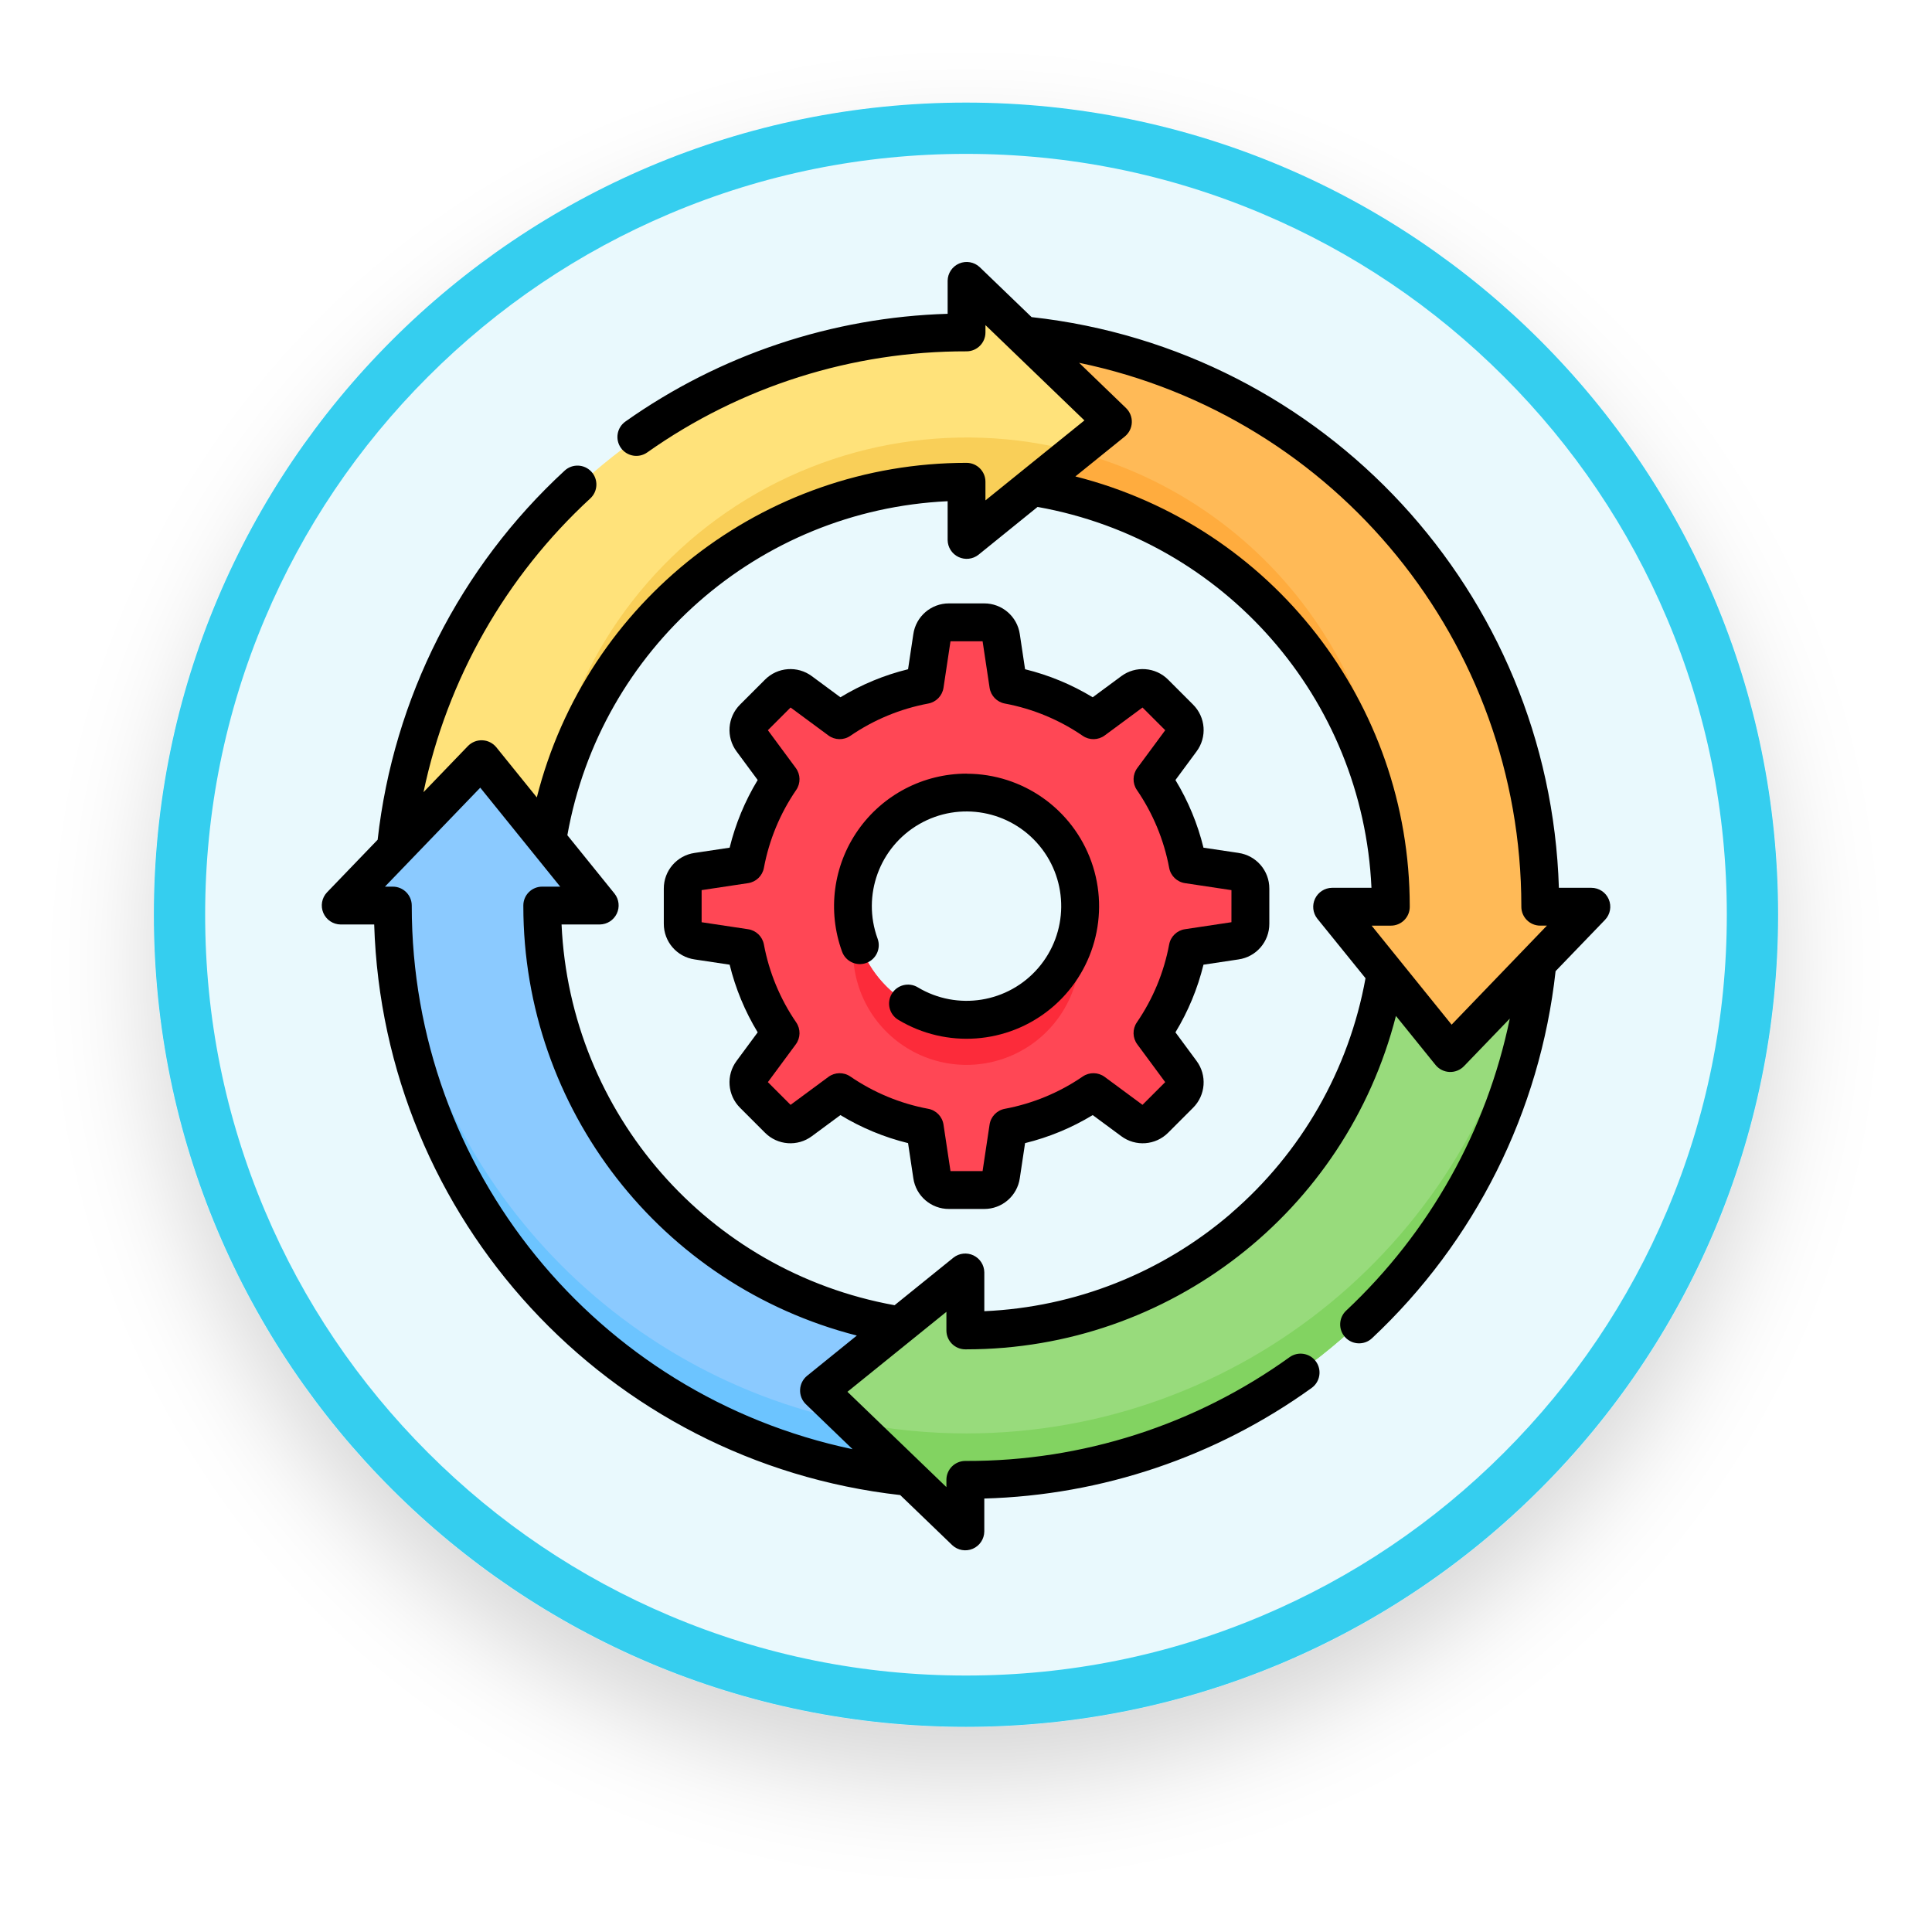
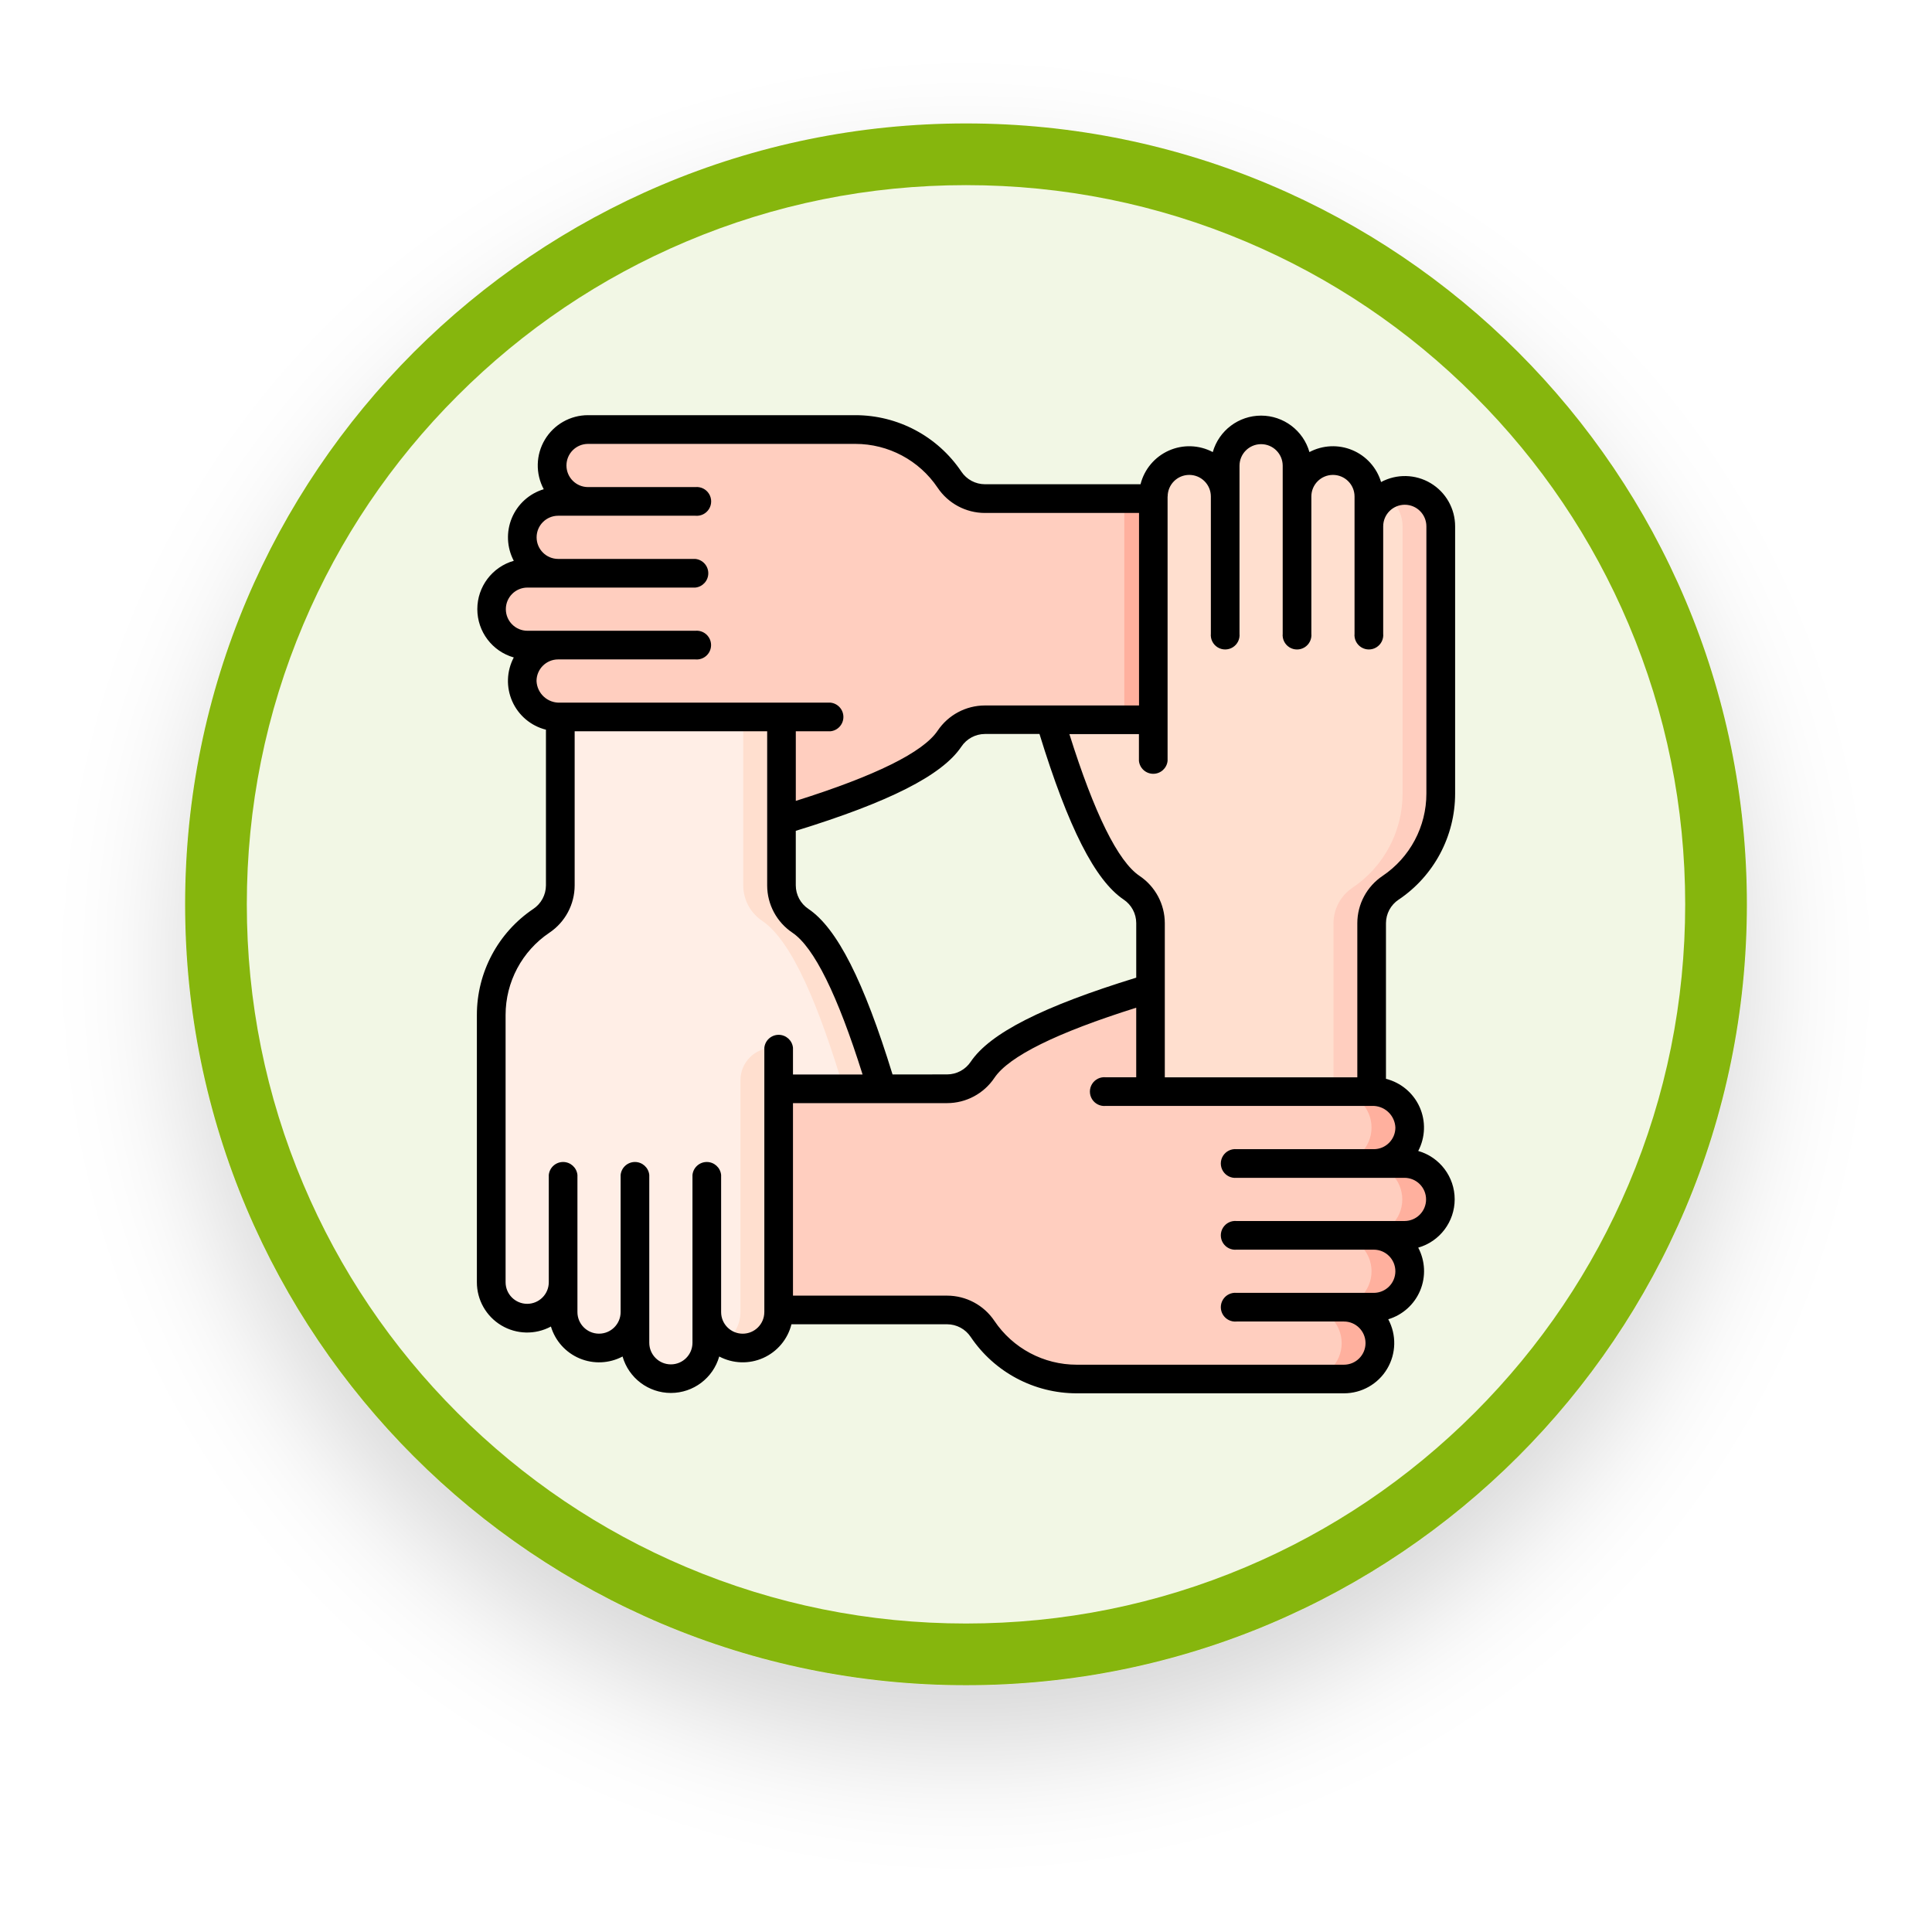
- <svg xmlns="http://www.w3.org/2000/svg" width="113" height="113" viewBox="0 0 113 113">
+ <svg xmlns="http://www.w3.org/2000/svg" width="93.934" height="93.934" viewBox="0 0 93.934 93.934">
  <defs>
-     <filter id="Path_982547" x="0" y="0" width="113" height="113" filterUnits="userSpaceOnUse">
+     <filter id="Path_982547" x="0" y="0" width="93.934" height="93.934" filterUnits="userSpaceOnUse">
      <feOffset dy="3" input="SourceAlpha" />
      <feGaussianBlur stdDeviation="3" result="blur" />
      <feFlood flood-opacity="0.161" />
      <feComposite operator="in" in2="blur" />
      <feComposite in="SourceGraphic" />
    </filter>
  </defs>
-   <g id="Group_1215562" data-name="Group 1215562" transform="translate(-158 -7012)">
-     <g id="Group_1214538" data-name="Group 1214538" transform="translate(0 60)">
-       <g id="Group_1214407" data-name="Group 1214407" transform="translate(3.457 -163.674)">
-         <g id="Group_1207777" data-name="Group 1207777" transform="translate(163.542 7121.674)">
-           <g id="Group_1200358" data-name="Group 1200358">
-             <g id="Group_1185978" data-name="Group 1185978">
-               <g id="Group_1180760" data-name="Group 1180760">
-                 <g id="Group_1174888" data-name="Group 1174888">
-                   <g id="Group_1166845" data-name="Group 1166845">
+   <g id="Group_1217673" data-name="Group 1217673" transform="translate(-615.5 -3253.533)">
+     <g id="Group_1216647" data-name="Group 1216647">
+       <g id="Group_1215800" data-name="Group 1215800" transform="translate(0 -2743)">
+         <g id="Group_1214401" data-name="Group 1214401" transform="translate(6.5 5099.669)">
+           <g id="Group_1206326" data-name="Group 1206326" transform="translate(420 -3717.169)">
+             <g id="Group_1183815" data-name="Group 1183815" transform="translate(0 4267.973)">
+               <g id="Group_1181939" data-name="Group 1181939" transform="translate(0 -388.939)">
+                 <g id="Group_1175133" data-name="Group 1175133" transform="translate(-0.033 -1251)">
+                   <g id="Group_1167337" data-name="Group 1167337" transform="translate(198.033 1992)">
                    <g id="Group_1166720" data-name="Group 1166720">
                      <g id="Group_1164305" data-name="Group 1164305">
                        <g id="Group_1163948" data-name="Group 1163948">
                          <g id="Group_1158168" data-name="Group 1158168">
                            <g id="Group_1152576" data-name="Group 1152576">
                              <g id="Group_1148633" data-name="Group 1148633">
                                <g id="Group_1148525" data-name="Group 1148525">
                                  <g transform="matrix(1, 0, 0, 1, -9, -6)" filter="url(#Path_982547)">
-                                     <g id="Path_982547-2" data-name="Path 982547" transform="translate(9 6)" fill="#e9f9fd">
-                                       <path d="M 47.5 93.5 C 41.289 93.5 35.265 92.284 29.595 89.886 C 24.118 87.569 19.198 84.252 14.973 80.027 C 10.748 75.802 7.431 70.882 5.114 65.405 C 2.716 59.735 1.5 53.711 1.5 47.5 C 1.5 41.289 2.716 35.265 5.114 29.595 C 7.431 24.118 10.748 19.198 14.973 14.973 C 19.198 10.748 24.118 7.431 29.595 5.114 C 35.265 2.716 41.289 1.5 47.5 1.5 C 53.711 1.5 59.735 2.716 65.405 5.114 C 70.882 7.431 75.802 10.748 80.027 14.973 C 84.252 19.198 87.569 24.118 89.886 29.595 C 92.284 35.265 93.5 41.289 93.5 47.5 C 93.5 53.711 92.284 59.735 89.886 65.405 C 87.569 70.882 84.252 75.802 80.027 80.027 C 75.802 84.252 70.882 87.569 65.405 89.886 C 59.735 92.284 53.711 93.5 47.5 93.5 Z" stroke="none" />
-                                       <path d="M 47.5 3 C 41.491 3 35.664 4.176 30.18 6.496 C 24.881 8.737 20.122 11.946 16.034 16.034 C 11.946 20.122 8.737 24.881 6.496 30.18 C 4.176 35.664 3 41.491 3 47.5 C 3 53.509 4.176 59.336 6.496 64.82 C 8.737 70.119 11.946 74.878 16.034 78.966 C 20.122 83.054 24.881 86.263 30.18 88.504 C 35.664 90.824 41.491 92 47.5 92 C 53.509 92 59.336 90.824 64.82 88.504 C 70.119 86.263 74.878 83.054 78.966 78.966 C 83.054 74.878 86.263 70.119 88.504 64.82 C 90.824 59.336 92 53.509 92 47.5 C 92 41.491 90.824 35.664 88.504 30.18 C 86.263 24.881 83.054 20.122 78.966 16.034 C 74.878 11.946 70.119 8.737 64.82 6.496 C 59.336 4.176 53.509 3 47.5 3 M 47.5 0 C 73.734 0 95 21.266 95 47.5 C 95 73.734 73.734 95 47.5 95 C 21.266 95 0 73.734 0 47.5 C 0 21.266 21.266 0 47.5 0 Z" stroke="none" fill="#36ceef" />
+                                     <g id="Path_982547-2" data-name="Path 982547" transform="translate(9 6)" fill="#f2f7e5">
+                                       <path d="M 37.967 74.434 C 33.043 74.434 28.268 73.47 23.773 71.568 C 19.43 69.732 15.53 67.102 12.181 63.753 C 8.831 60.403 6.202 56.503 4.365 52.161 C 2.464 47.666 1.5 42.89 1.5 37.967 C 1.5 33.043 2.464 28.268 4.365 23.773 C 6.202 19.43 8.831 15.53 12.181 12.181 C 15.53 8.831 19.43 6.202 23.773 4.365 C 28.268 2.464 33.043 1.5 37.967 1.5 C 42.89 1.5 47.666 2.464 52.161 4.365 C 56.503 6.202 60.403 8.831 63.753 12.181 C 67.102 15.53 69.732 19.43 71.568 23.773 C 73.47 28.268 74.434 33.043 74.434 37.967 C 74.434 42.89 73.47 47.666 71.568 52.161 C 69.732 56.503 67.102 60.403 63.753 63.753 C 60.403 67.102 56.503 69.732 52.161 71.568 C 47.666 73.47 42.89 74.434 37.967 74.434 Z" stroke="none" />
+                                       <path d="M 37.967 3 C 33.245 3 28.666 3.924 24.357 5.747 C 20.194 7.508 16.454 10.029 13.242 13.242 C 10.029 16.454 7.508 20.194 5.747 24.357 C 3.924 28.666 3 33.245 3 37.967 C 3 42.689 3.924 47.268 5.747 51.577 C 7.508 55.74 10.029 59.48 13.242 62.692 C 16.454 65.904 20.194 68.426 24.357 70.187 C 28.666 72.009 33.245 72.934 37.967 72.934 C 42.689 72.934 47.268 72.009 51.577 70.187 C 55.74 68.426 59.48 65.904 62.692 62.692 C 65.904 59.48 68.426 55.74 70.187 51.577 C 72.009 47.268 72.934 42.689 72.934 37.967 C 72.934 33.245 72.009 28.666 70.187 24.357 C 68.426 20.194 65.904 16.454 62.692 13.242 C 59.48 10.029 55.74 7.508 51.577 5.747 C 47.268 3.924 42.689 3 37.967 3 M 37.967 0 C 58.935 0 75.934 16.998 75.934 37.967 C 75.934 58.935 58.935 75.934 37.967 75.934 C 16.998 75.934 0 58.935 0 37.967 C 0 16.998 16.998 0 37.967 0 Z" stroke="none" fill="#86b60c" />
                                    </g>
                                  </g>
                                </g>
                              </g>
                            </g>
                          </g>
                        </g>
                      </g>
                    </g>
                  </g>
                </g>
              </g>
            </g>
          </g>
        </g>
      </g>
-       <g id="proceso-de-trabajo" transform="translate(176.815 6967.315)">
-         <g id="Group_1214536" data-name="Group 1214536" transform="translate(1.177 1.178)">
-           <path id="Path_1077301" data-name="Path 1077301" d="M63.468,11.018h0a33.493,33.493,0,0,0-33.32,30.11l8.841-.414A24.816,24.816,0,0,1,63.468,19.739l-.039.014v3.385l8.548-6.906L63.429,8v3.032" transform="translate(-26.888 -8)" fill="#ffe27a" />
-           <path id="Path_1077302" data-name="Path 1077302" d="M112.9,75.8l6.438-5.2A24.782,24.782,0,0,0,88.161,93.387l.3-.014A24.815,24.815,0,0,1,112.941,72.4l-.039.014Z" transform="translate(-76.361 -60.658)" fill="#f9cf58" />
-           <path id="Path_1077303" data-name="Path 1077303" d="M175.972,158.007l-2.8-.421a13.067,13.067,0,0,0-2.06-4.97l1.683-2.279a1,1,0,0,0-.1-1.3l-1.45-1.45a1,1,0,0,0-1.3-.1l-2.279,1.683a13.067,13.067,0,0,0-4.97-2.06l-.421-2.8a1,1,0,0,0-.991-.853h-2.05a1,1,0,0,0-.991.853l-.421,2.8a13.066,13.066,0,0,0-4.97,2.06l-2.279-1.683a1,1,0,0,0-1.3.1l-1.45,1.45a1,1,0,0,0-.1,1.3l1.683,2.279a13.067,13.067,0,0,0-2.06,4.97l-2.8.421a1,1,0,0,0-.853.991v2.05a1,1,0,0,0,.853.991l2.8.421a13.068,13.068,0,0,0,2.06,4.97l-1.683,2.279a1,1,0,0,0,.1,1.3l1.45,1.45a1,1,0,0,0,1.3.1l2.279-1.683a13.067,13.067,0,0,0,4.97,2.06l.421,2.8a1,1,0,0,0,.991.853h2.05a1,1,0,0,0,.991-.853l.421-2.8a13.066,13.066,0,0,0,4.97-2.06l2.279,1.683a1,1,0,0,0,1.3-.1l1.45-1.45a1,1,0,0,0,.1-1.3l-1.683-2.279a13.067,13.067,0,0,0,2.06-4.97l2.8-.421a1,1,0,0,0,.853-.991V159a1,1,0,0,0-.853-.991Zm-15.714,8.647a6.631,6.631,0,1,1,6.631-6.631A6.631,6.631,0,0,1,160.258,166.654Z" transform="translate(-123.718 -123.516)" fill="#ff4755" />
-           <path id="Path_1077304" data-name="Path 1077304" d="M11.052,206.248c0,.011,0,.023,0,.034A33.493,33.493,0,0,0,41.164,239.6l-.519-8.859a24.773,24.773,0,0,1-20.871-24.462c0-.011,0-.023,0-.034h3.364L16.232,197.7,8,206.248h3.032" transform="translate(-8 -169.775)" fill="#8bcaff" />
-           <path id="Path_1077305" data-name="Path 1077305" d="M206.248,299.887h.068a24.773,24.773,0,0,0,24.46-20.864l8.867-.6a33.492,33.492,0,0,1-33.327,30.188h-.068v3.019L197.7,303.4l8.548-6.906v3.385Z" transform="translate(-169.775 -238.614)" fill="#98db7c" />
-           <path id="Path_1077306" data-name="Path 1077306" d="M224.447,266.325a6.657,6.657,0,0,0-.133-1.325,6.632,6.632,0,0,1-13,0,6.632,6.632,0,1,0,13.13,1.325Z" transform="translate(-181.275 -227.168)" fill="#fc2b3a" />
-           <path id="Path_1077307" data-name="Path 1077307" d="M217.778,305.961a33.64,33.64,0,0,1-6.638-.659l6.569,6.327v-3.019h.068A33.492,33.492,0,0,0,251.1,278.422l-.456.474A33.5,33.5,0,0,1,217.778,305.961Z" transform="translate(-181.237 -238.615)" fill="#82d361" />
-           <path id="Path_1077308" data-name="Path 1077308" d="M55.584,285.982a33.506,33.506,0,0,1-26.748-30.214h-.1c0,.011,0,.023,0,.034a33.493,33.493,0,0,0,30.112,33.32Z" transform="translate(-25.681 -219.295)" fill="#6cc4ff" />
-           <path id="Path_1077309" data-name="Path 1077309" d="M308.85,62.963c0-.011,0-.023,0-.034A33.492,33.492,0,0,0,278.664,29.6l5.246,5.052-4.708,3.8a24.773,24.773,0,0,1,20.928,24.471c0,.011,0,.023,0,.034H296.7l6.906,8.548,8.232-8.548Z" transform="translate(-238.821 -26.422)" fill="#ffba57" />
-           <g id="Group_1214535" data-name="Group 1214535" transform="translate(40.381 9.936)">
-             <path id="Path_1077310" data-name="Path 1077310" d="M284.914,75.5l-2.6,2.1a24.775,24.775,0,0,1,20.892,23.152q.035-.661.036-1.331A24.777,24.777,0,0,0,284.914,75.5Z" transform="translate(-282.316 -75.501)" fill="#ffac3e" />
-           </g>
+       <g id="unido" transform="translate(638.686 3273.719)">
+         <g id="Group_1216646" data-name="Group 1216646" transform="translate(0.697 0.697)">
+           <path id="Path_1086750" data-name="Path 1086750" d="M39.839,10.858V21.612H31.647a2.079,2.079,0,0,0-1.722.922c-.991,1.47-4.219,2.781-8.168,3.963V21.475H10.9a1.747,1.747,0,1,1,0-3.494h-1.5a1.747,1.747,0,1,1,0-3.494h1.5a1.747,1.747,0,1,1,0-3.494h1.451a1.747,1.747,0,1,1,0-3.494H25.347a5.513,5.513,0,0,1,4.578,2.437,2.081,2.081,0,0,0,1.722.922Z" transform="translate(-7.645 -7.5)" fill="#ffcebf" />
+           <path id="Path_1086751" data-name="Path 1086751" d="M338.85,43.65h1.413V54.4H338.85Z" transform="translate(-308.07 -40.292)" fill="#ffb09e" />
+           <path id="Path_1086752" data-name="Path 1086752" d="M14.488,188.373v-1.5a1.747,1.747,0,0,1-3.494,0v-1.451a1.747,1.747,0,0,1-3.494,0V172.433a5.512,5.512,0,0,1,2.436-4.577,2.079,2.079,0,0,0,.922-1.722v-8.191H21.612v8.191a2.079,2.079,0,0,0,.922,1.722c1.47.991,2.781,4.22,3.963,8.168H21.476v10.854a1.747,1.747,0,0,1-3.494,0v1.5a1.747,1.747,0,0,1-3.494,0Z" transform="translate(-7.501 -143.967)" fill="#ffeee6" />
+           <path id="Path_1086753" data-name="Path 1086753" d="M131.53,331.141h.286v12.805a1.774,1.774,0,0,1-1.705,1.788,1.732,1.732,0,0,1-.97-.267,1.744,1.744,0,0,0,.817-1.479V332.713A1.572,1.572,0,0,1,131.53,331.141Z" transform="translate(-117.84 -301.077)" fill="#ffdfcf" />
+           <path id="Path_1086754" data-name="Path 1086754" d="M146.152,176.022h-1.858c-1.182-3.949-2.493-7.177-3.963-8.168a2.079,2.079,0,0,1-.921-1.722V157.94h1.858v8.191a2.079,2.079,0,0,0,.921,1.722C143.659,168.845,144.971,172.073,146.152,176.022Z" transform="translate(-127.156 -143.965)" fill="#ffdfcf" />
+           <path id="Path_1086755" data-name="Path 1086755" d="M188.373,312.018h-1.5a1.747,1.747,0,1,1,0,3.494h-1.451a1.747,1.747,0,1,1,0,3.494H172.433a5.512,5.512,0,0,1-4.577-2.436,2.079,2.079,0,0,0-1.722-.922h-8.191V304.895h8.191a2.079,2.079,0,0,0,1.722-.922c.991-1.47,4.22-2.781,8.168-3.963v5.021h10.854a1.747,1.747,0,0,1,0,3.494h1.5a1.747,1.747,0,0,1,0,3.494Z" transform="translate(-143.967 -272.837)" fill="#ffcebf" />
+           <path id="Path_1086756" data-name="Path 1086756" d="M438.614,361.048H437.12a1.747,1.747,0,0,1,0,3.494h-1.452a1.747,1.747,0,1,1,0,3.494H433.81a1.747,1.747,0,1,0,0-3.494h1.452a1.747,1.747,0,0,0,0-3.494h1.495a1.747,1.747,0,1,0,0-3.494h-1.495a1.747,1.747,0,0,0,0-3.494h1.858a1.747,1.747,0,0,1,0,3.494h1.495a1.747,1.747,0,1,1,0,3.494Z" transform="translate(-394.208 -321.867)" fill="#ffb09e" />
+           <path id="Path_1086757" data-name="Path 1086757" d="M312.018,9.408v1.5a1.747,1.747,0,1,1,3.494,0v1.451a1.747,1.747,0,1,1,3.494,0V25.348a5.512,5.512,0,0,1-2.436,4.577,2.079,2.079,0,0,0-.922,1.722v8.191H304.895V31.648a2.079,2.079,0,0,0-.922-1.722c-1.47-.991-2.781-4.22-3.963-8.168h5.021V10.9a1.747,1.747,0,0,1,3.494,0v-1.5a1.747,1.747,0,0,1,3.494,0Z" transform="translate(-272.838 -7.646)" fill="#ffdfcf" />
+           <path id="Path_1086758" data-name="Path 1086758" d="M453.566,41.127V54.12a5.513,5.513,0,0,1-2.437,4.578,2.081,2.081,0,0,0-.922,1.722v8.191H448.35V60.421a2.081,2.081,0,0,1,.922-1.722,5.513,5.513,0,0,0,2.437-4.578V41.127a1.739,1.739,0,0,0-.512-1.235,1.692,1.692,0,0,0-.307-.244,1.747,1.747,0,0,1,2.676,1.48Z" transform="translate(-407.398 -36.419)" fill="#ffcebf" />
        </g>
-         <g id="Group_1214537" data-name="Group 1214537" transform="translate(0 0)">
-           <path id="Path_1077311" data-name="Path 1077311" d="M211.322,203.347a7.755,7.755,0,0,0-7.281,10.413,1.106,1.106,0,1,0,2.078-.76,5.538,5.538,0,1,1,2.35,2.845,1.106,1.106,0,0,0-1.142,1.9,7.751,7.751,0,1,0,4-14.393Z" transform="translate(-173.604 -173.413)" />
-           <path id="Path_1077312" data-name="Path 1077312" d="M169.558,150.306,167.507,150a14.093,14.093,0,0,0-1.64-3.957l1.233-1.669a2.1,2.1,0,0,0-.205-2.746l-1.452-1.453a2.1,2.1,0,0,0-2.746-.205l-1.669,1.233a14.086,14.086,0,0,0-3.956-1.64l-.308-2.051a2.1,2.1,0,0,0-2.087-1.8h-2.054a2.1,2.1,0,0,0-2.087,1.8l-.308,2.051a14.087,14.087,0,0,0-3.956,1.64l-1.669-1.233a2.1,2.1,0,0,0-2.746.205l-1.452,1.452a2.1,2.1,0,0,0-.205,2.746l1.233,1.669a14.076,14.076,0,0,0-1.64,3.957l-2.051.308a2.1,2.1,0,0,0-1.8,2.087v2.054a2.1,2.1,0,0,0,1.8,2.087l2.051.308a14.088,14.088,0,0,0,1.64,3.957l-1.233,1.669a2.1,2.1,0,0,0,.205,2.746l1.452,1.453a2.1,2.1,0,0,0,2.746.205l1.669-1.233a14.085,14.085,0,0,0,3.956,1.64l.308,2.051a2.1,2.1,0,0,0,2.087,1.8h2.054a2.1,2.1,0,0,0,2.087-1.8l.308-2.051a14.086,14.086,0,0,0,3.956-1.64l1.669,1.233a2.1,2.1,0,0,0,2.746-.205l1.452-1.453a2.1,2.1,0,0,0,.205-2.746l-1.233-1.669a14.082,14.082,0,0,0,1.64-3.957l2.051-.308a2.1,2.1,0,0,0,1.8-2.087v-2.054a2.1,2.1,0,0,0-1.8-2.087Zm-.416,4.053-2.719.409a1.106,1.106,0,0,0-.923.89,11.926,11.926,0,0,1-1.89,4.56,1.106,1.106,0,0,0,.024,1.282l1.634,2.212-1.328,1.328-2.212-1.634a1.107,1.107,0,0,0-1.282-.023,11.927,11.927,0,0,1-4.56,1.89,1.106,1.106,0,0,0-.89.923l-.409,2.719H152.71l-.409-2.719a1.106,1.106,0,0,0-.89-.923,11.927,11.927,0,0,1-4.56-1.89,1.105,1.105,0,0,0-1.282.024l-2.212,1.634-1.328-1.328,1.634-2.212a1.106,1.106,0,0,0,.023-1.282,11.925,11.925,0,0,1-1.89-4.56,1.106,1.106,0,0,0-.923-.89l-2.719-.409v-1.878l2.719-.409a1.106,1.106,0,0,0,.923-.89,11.926,11.926,0,0,1,1.89-4.56,1.106,1.106,0,0,0-.023-1.282l-1.634-2.212,1.328-1.328,2.212,1.634a1.106,1.106,0,0,0,1.282.024,11.93,11.93,0,0,1,4.56-1.89,1.106,1.106,0,0,0,.89-.923l.409-2.719h1.878l.409,2.719a1.107,1.107,0,0,0,.89.923,11.924,11.924,0,0,1,4.56,1.89,1.106,1.106,0,0,0,1.282-.023l2.212-1.634,1.328,1.328-1.634,2.212a1.106,1.106,0,0,0-.024,1.282,11.926,11.926,0,0,1,1.89,4.56,1.106,1.106,0,0,0,.923.89l2.719.409Z" transform="translate(-115.932 -115.735)" />
-           <path id="Path_1077313" data-name="Path 1077313" d="M75.28,37.285a1.106,1.106,0,0,0-1.018-.673h-1.9A34.662,34.662,0,0,0,41.521,3.232L38.484.307a1.113,1.113,0,0,0-1.873.8V3.039a34.416,34.416,0,0,0-18.845,6.3,1.106,1.106,0,0,0,1.275,1.808A32.239,32.239,0,0,1,37.717,5.234a1.106,1.106,0,0,0,1.106-1.106V3.7l5.788,5.575-5.789,4.677v-1.09a1.106,1.106,0,0,0-1.106-1.106A25.931,25.931,0,0,0,12.583,31.324L10.212,28.39a1.113,1.113,0,0,0-1.657-.072l-2.6,2.7a32.409,32.409,0,0,1,9.756-17.181,1.106,1.106,0,1,0-1.5-1.626A34.592,34.592,0,0,0,3.273,33.8L.306,36.883a1.114,1.114,0,0,0,.8,1.874H3.071A34.663,34.663,0,0,0,33.837,72.129l3.045,2.932a1.113,1.113,0,0,0,1.873-.8V72.332A34.4,34.4,0,0,0,57.9,65.865a1.106,1.106,0,1,0-1.29-1.8A32.225,32.225,0,0,1,37.7,70.134h-.055a1.106,1.106,0,0,0-1.106,1.106v.424l-5.788-5.575,5.788-4.677V62.5a1.106,1.106,0,0,0,1.1,1.106h.075a25.931,25.931,0,0,0,25.117-19.5l2.319,2.87a1.113,1.113,0,0,0,1.657.072l2.684-2.787a32.428,32.428,0,0,1-9.572,17.082,1.106,1.106,0,1,0,1.514,1.613A34.614,34.614,0,0,0,72.169,41.487l2.89-3a1.105,1.105,0,0,0,.221-1.2ZM28.388,65.156a1.113,1.113,0,0,0-.072,1.657l2.734,2.633A32.459,32.459,0,0,1,5.268,37.688V37.65a1.106,1.106,0,0,0-1.106-1.106H3.7l5.574-5.789,4.677,5.789H12.9a1.1,1.1,0,0,0-1.106,1.1v.038A25.932,25.932,0,0,0,31.3,62.8Zm24.8-9.5a23.7,23.7,0,0,1-14.432,5.719V59.1a1.114,1.114,0,0,0-1.8-.861l-3.448,2.786A23.718,23.718,0,0,1,14.03,38.756h2.241a1.114,1.114,0,0,0,.861-1.8l-2.763-3.42A23.717,23.717,0,0,1,36.611,14v2.274a1.114,1.114,0,0,0,1.8.861l3.46-2.8A23.718,23.718,0,0,1,61.4,36.612h-2.31a1.114,1.114,0,0,0-.861,1.8L61.052,41.9a23.723,23.723,0,0,1-7.865,13.751Zm12.9-11.04L61.41,38.825h1.123a1.1,1.1,0,0,0,1.106-1.1v-.038A25.932,25.932,0,0,0,44.083,12.551l2.894-2.338a1.113,1.113,0,0,0,.072-1.657L44.3,5.905A32.458,32.458,0,0,1,70.166,37.68v.038a1.106,1.106,0,0,0,1.106,1.106h.389Z" transform="translate(0 0)" />
-         </g>
+         <path id="Path_1086759" data-name="Path 1086759" d="M44.818,23.554A6.211,6.211,0,0,0,47.562,18.4V5.405a2.443,2.443,0,0,0-3.6-2.154,2.443,2.443,0,0,0-3.483-1.457,2.444,2.444,0,0,0-4.7,0,2.443,2.443,0,0,0-3.512,1.564H24.7a1.382,1.382,0,0,1-1.145-.614A6.211,6.211,0,0,0,18.4,0H5.405A2.443,2.443,0,0,0,3.251,3.6,2.443,2.443,0,0,0,1.794,7.08a2.444,2.444,0,0,0,0,4.7,2.443,2.443,0,0,0,1.564,3.512v7.568a1.382,1.382,0,0,1-.614,1.145A6.211,6.211,0,0,0,0,29.163V42.156A2.443,2.443,0,0,0,3.6,44.31a2.443,2.443,0,0,0,3.483,1.457,2.444,2.444,0,0,0,4.7,0A2.443,2.443,0,0,0,15.295,44.2h7.568a1.382,1.382,0,0,1,1.145.614,6.211,6.211,0,0,0,5.155,2.743H42.157a2.443,2.443,0,0,0,2.154-3.6,2.443,2.443,0,0,0,1.457-3.483,2.444,2.444,0,0,0,0-4.7A2.443,2.443,0,0,0,44.2,32.267V24.7a1.382,1.382,0,0,1,.614-1.145ZM33.586,3.954a1.05,1.05,0,0,1,2.1,0v6.667a.7.7,0,1,0,1.393,0V2.459a1.05,1.05,0,0,1,2.1,0v8.163a.7.7,0,1,0,1.393,0V3.954a1.05,1.05,0,0,1,2.1,0v6.667a.7.7,0,1,0,1.393,0V5.405a1.05,1.05,0,0,1,2.1,0V18.4a4.819,4.819,0,0,1-2.129,4,2.773,2.773,0,0,0-1.229,2.3v7.494h-9.36V24.7a2.773,2.773,0,0,0-1.229-2.3c-1.047-.706-2.193-3.024-3.41-6.894h3.381v1.3a.7.7,0,0,0,1.393,0V3.954Zm-13.377,28.1c-1.4-4.549-2.7-7.113-4.09-8.049a1.382,1.382,0,0,1-.614-1.145V20.209c4.549-1.4,7.112-2.7,8.049-4.09A1.382,1.382,0,0,1,24.7,15.5h2.654c1.4,4.549,2.7,7.112,4.09,8.049a1.382,1.382,0,0,1,.614,1.145v2.654c-4.549,1.4-7.112,2.7-8.049,4.09a1.382,1.382,0,0,1-1.145.614ZM2.9,12.925a1.051,1.051,0,0,1,1.05-1.05h6.667a.7.7,0,1,0,0-1.393H2.458a1.05,1.05,0,1,1,0-2.1h8.163a.7.7,0,0,0,0-1.393H3.954a1.05,1.05,0,1,1,0-2.1h6.667a.7.7,0,1,0,0-1.393H5.405a1.05,1.05,0,1,1,0-2.1H18.4a4.819,4.819,0,0,1,4,2.129,2.773,2.773,0,0,0,2.3,1.229h7.494v9.36H24.7a2.774,2.774,0,0,0-2.3,1.229c-.706,1.047-3.024,2.193-6.894,3.41V15.369H17.19a.7.7,0,0,0,0-1.393H4.055A1.1,1.1,0,0,1,2.9,12.925ZM13.975,43.608a1.05,1.05,0,0,1-2.1,0V36.94a.7.7,0,0,0-1.393,0V45.1a1.05,1.05,0,0,1-2.1,0V36.94a.7.7,0,0,0-1.393,0v6.667a1.05,1.05,0,0,1-2.1,0V36.94a.7.7,0,0,0-1.393,0v5.216a1.05,1.05,0,1,1-2.1,0V29.163a4.819,4.819,0,0,1,2.129-4,2.773,2.773,0,0,0,1.229-2.3V15.369h9.36v7.494a2.773,2.773,0,0,0,1.229,2.3c1.047.706,2.193,3.024,3.41,6.894H15.369v-1.3a.7.7,0,0,0-1.393,0V43.608Zm30.683-8.971a1.051,1.051,0,0,1-1.05,1.05H36.94a.7.7,0,1,0,0,1.393H45.1a1.05,1.05,0,1,1,0,2.1H36.94a.7.7,0,1,0,0,1.393h6.667a1.05,1.05,0,1,1,0,2.1H36.94a.7.7,0,1,0,0,1.393h5.216a1.05,1.05,0,0,1,0,2.1H29.163a4.819,4.819,0,0,1-4-2.129,2.774,2.774,0,0,0-2.3-1.229H15.369v-9.36h7.494a2.774,2.774,0,0,0,2.3-1.229c.706-1.047,3.024-2.193,6.894-3.41v3.382H30.575a.7.7,0,1,0,0,1.393H43.507A1.1,1.1,0,0,1,44.658,34.637Z" />
      </g>
    </g>
  </g>
</svg>
